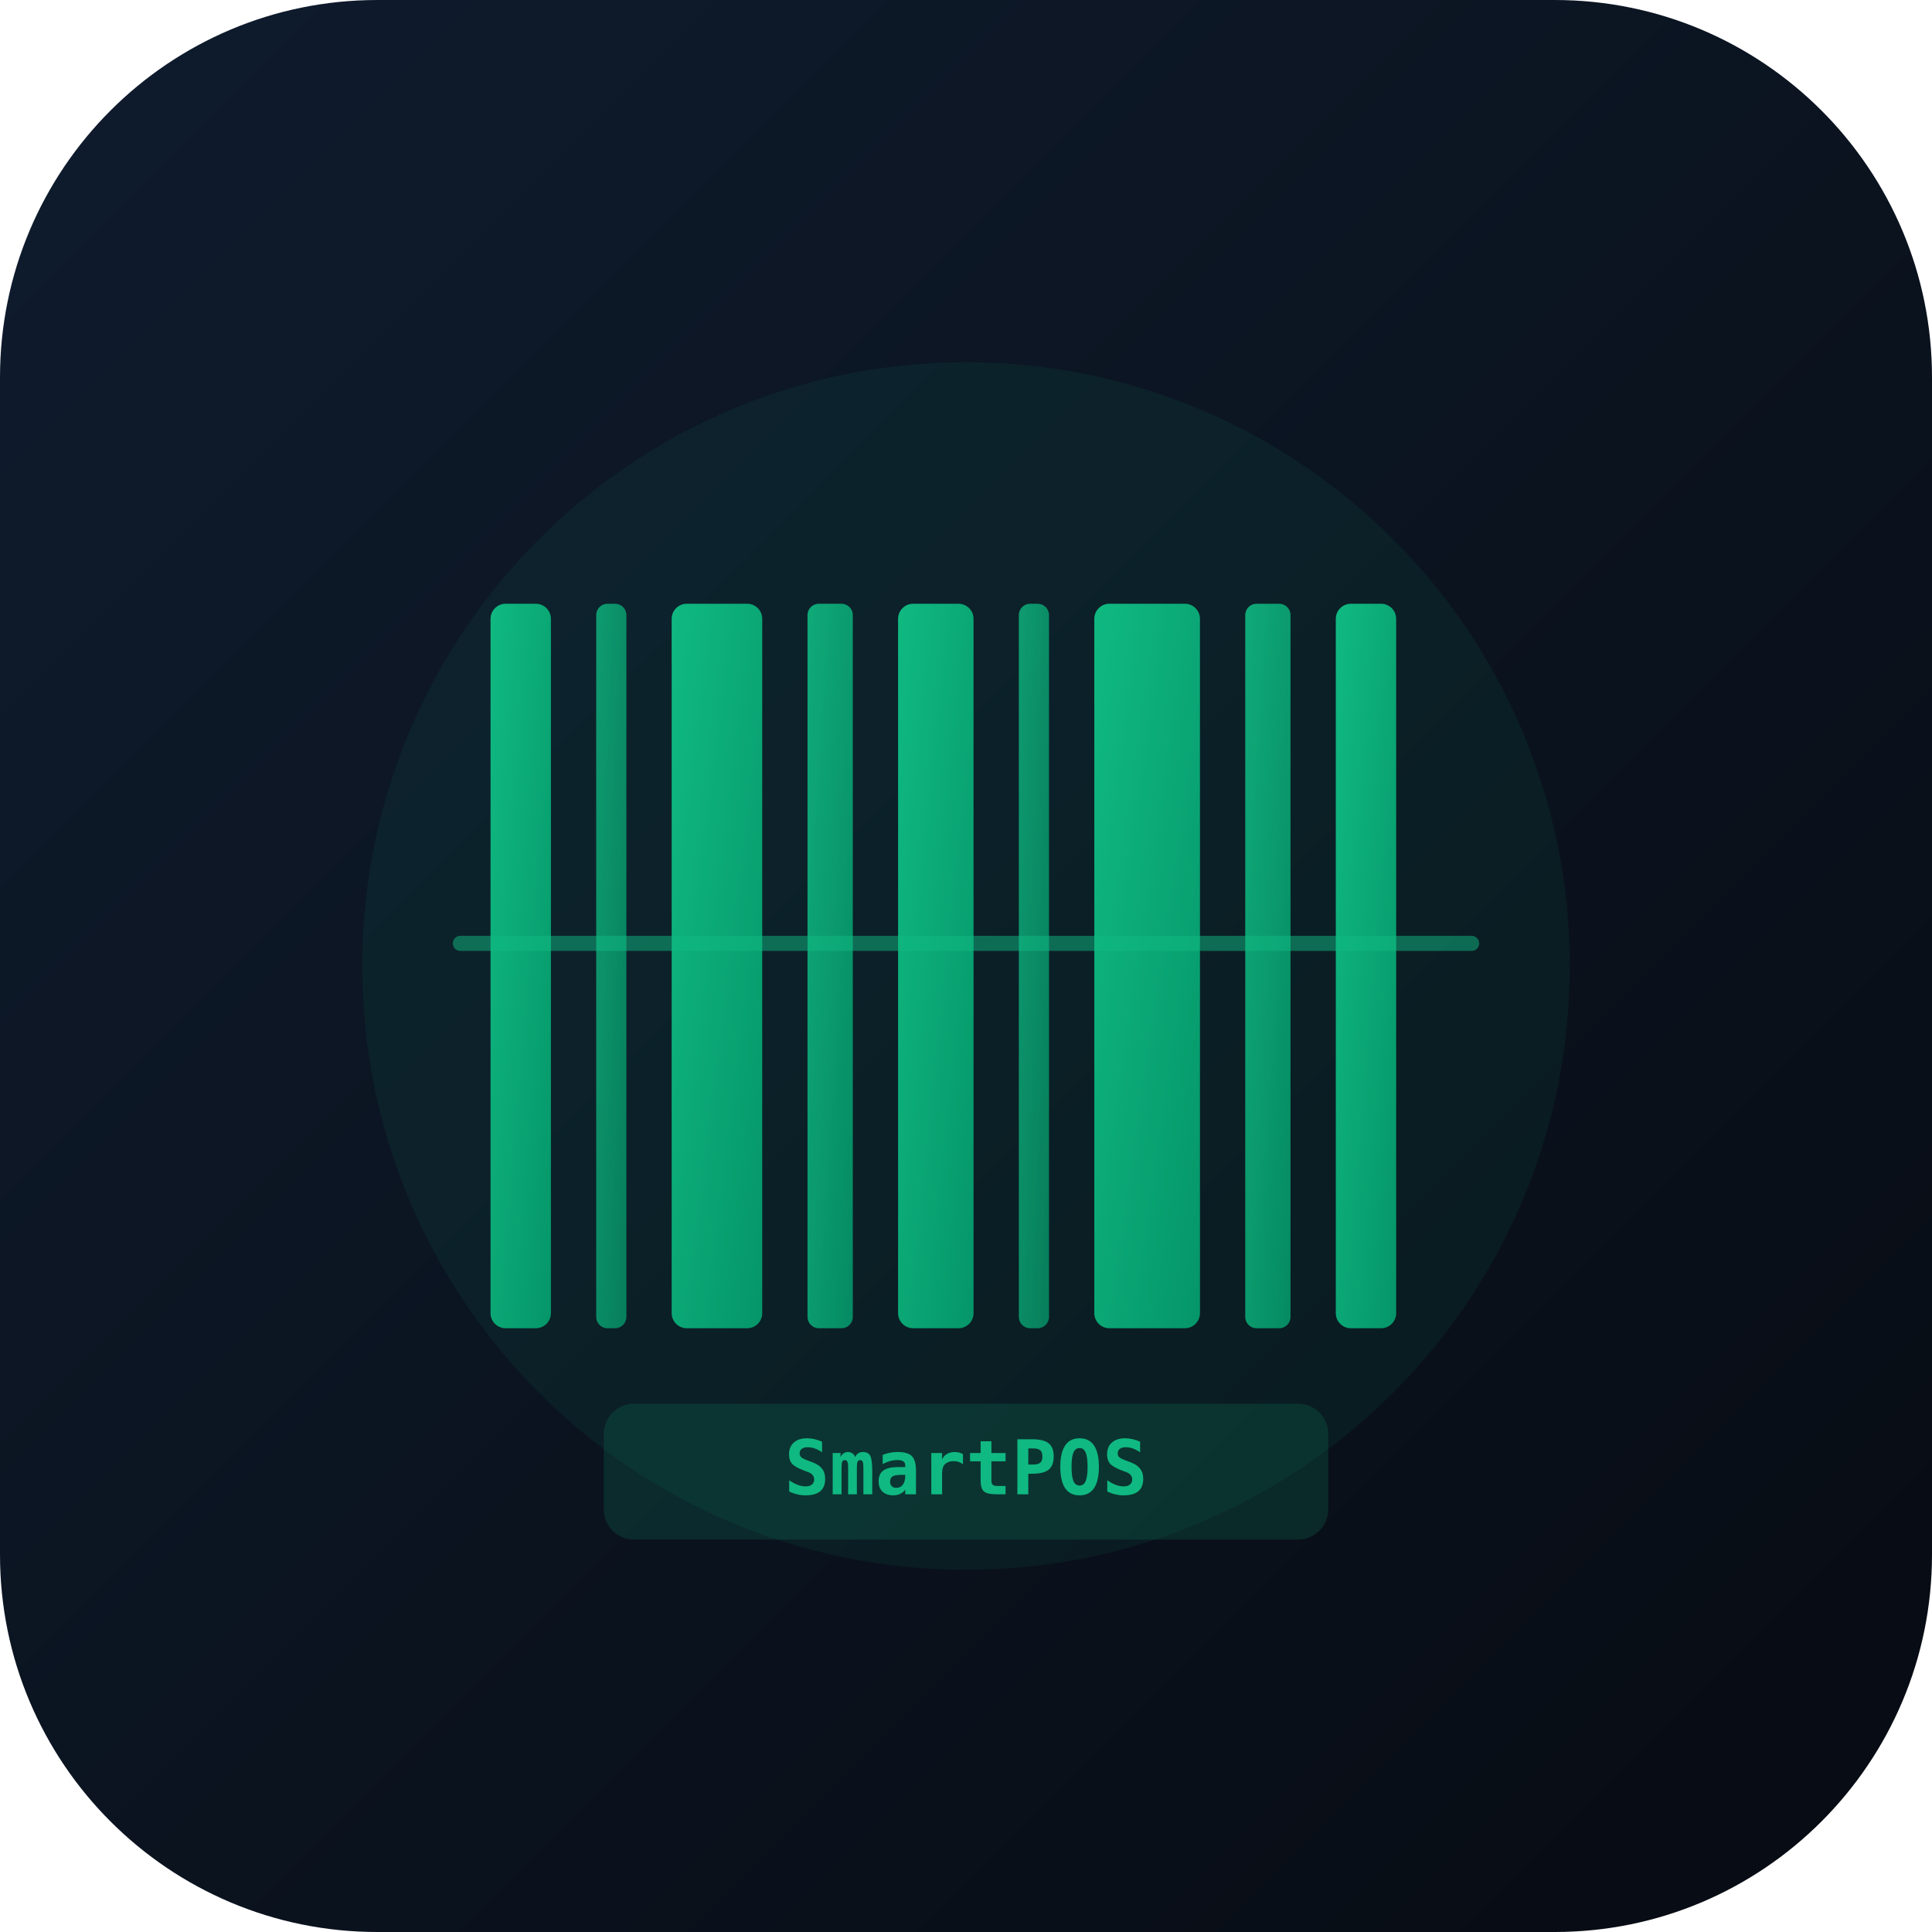
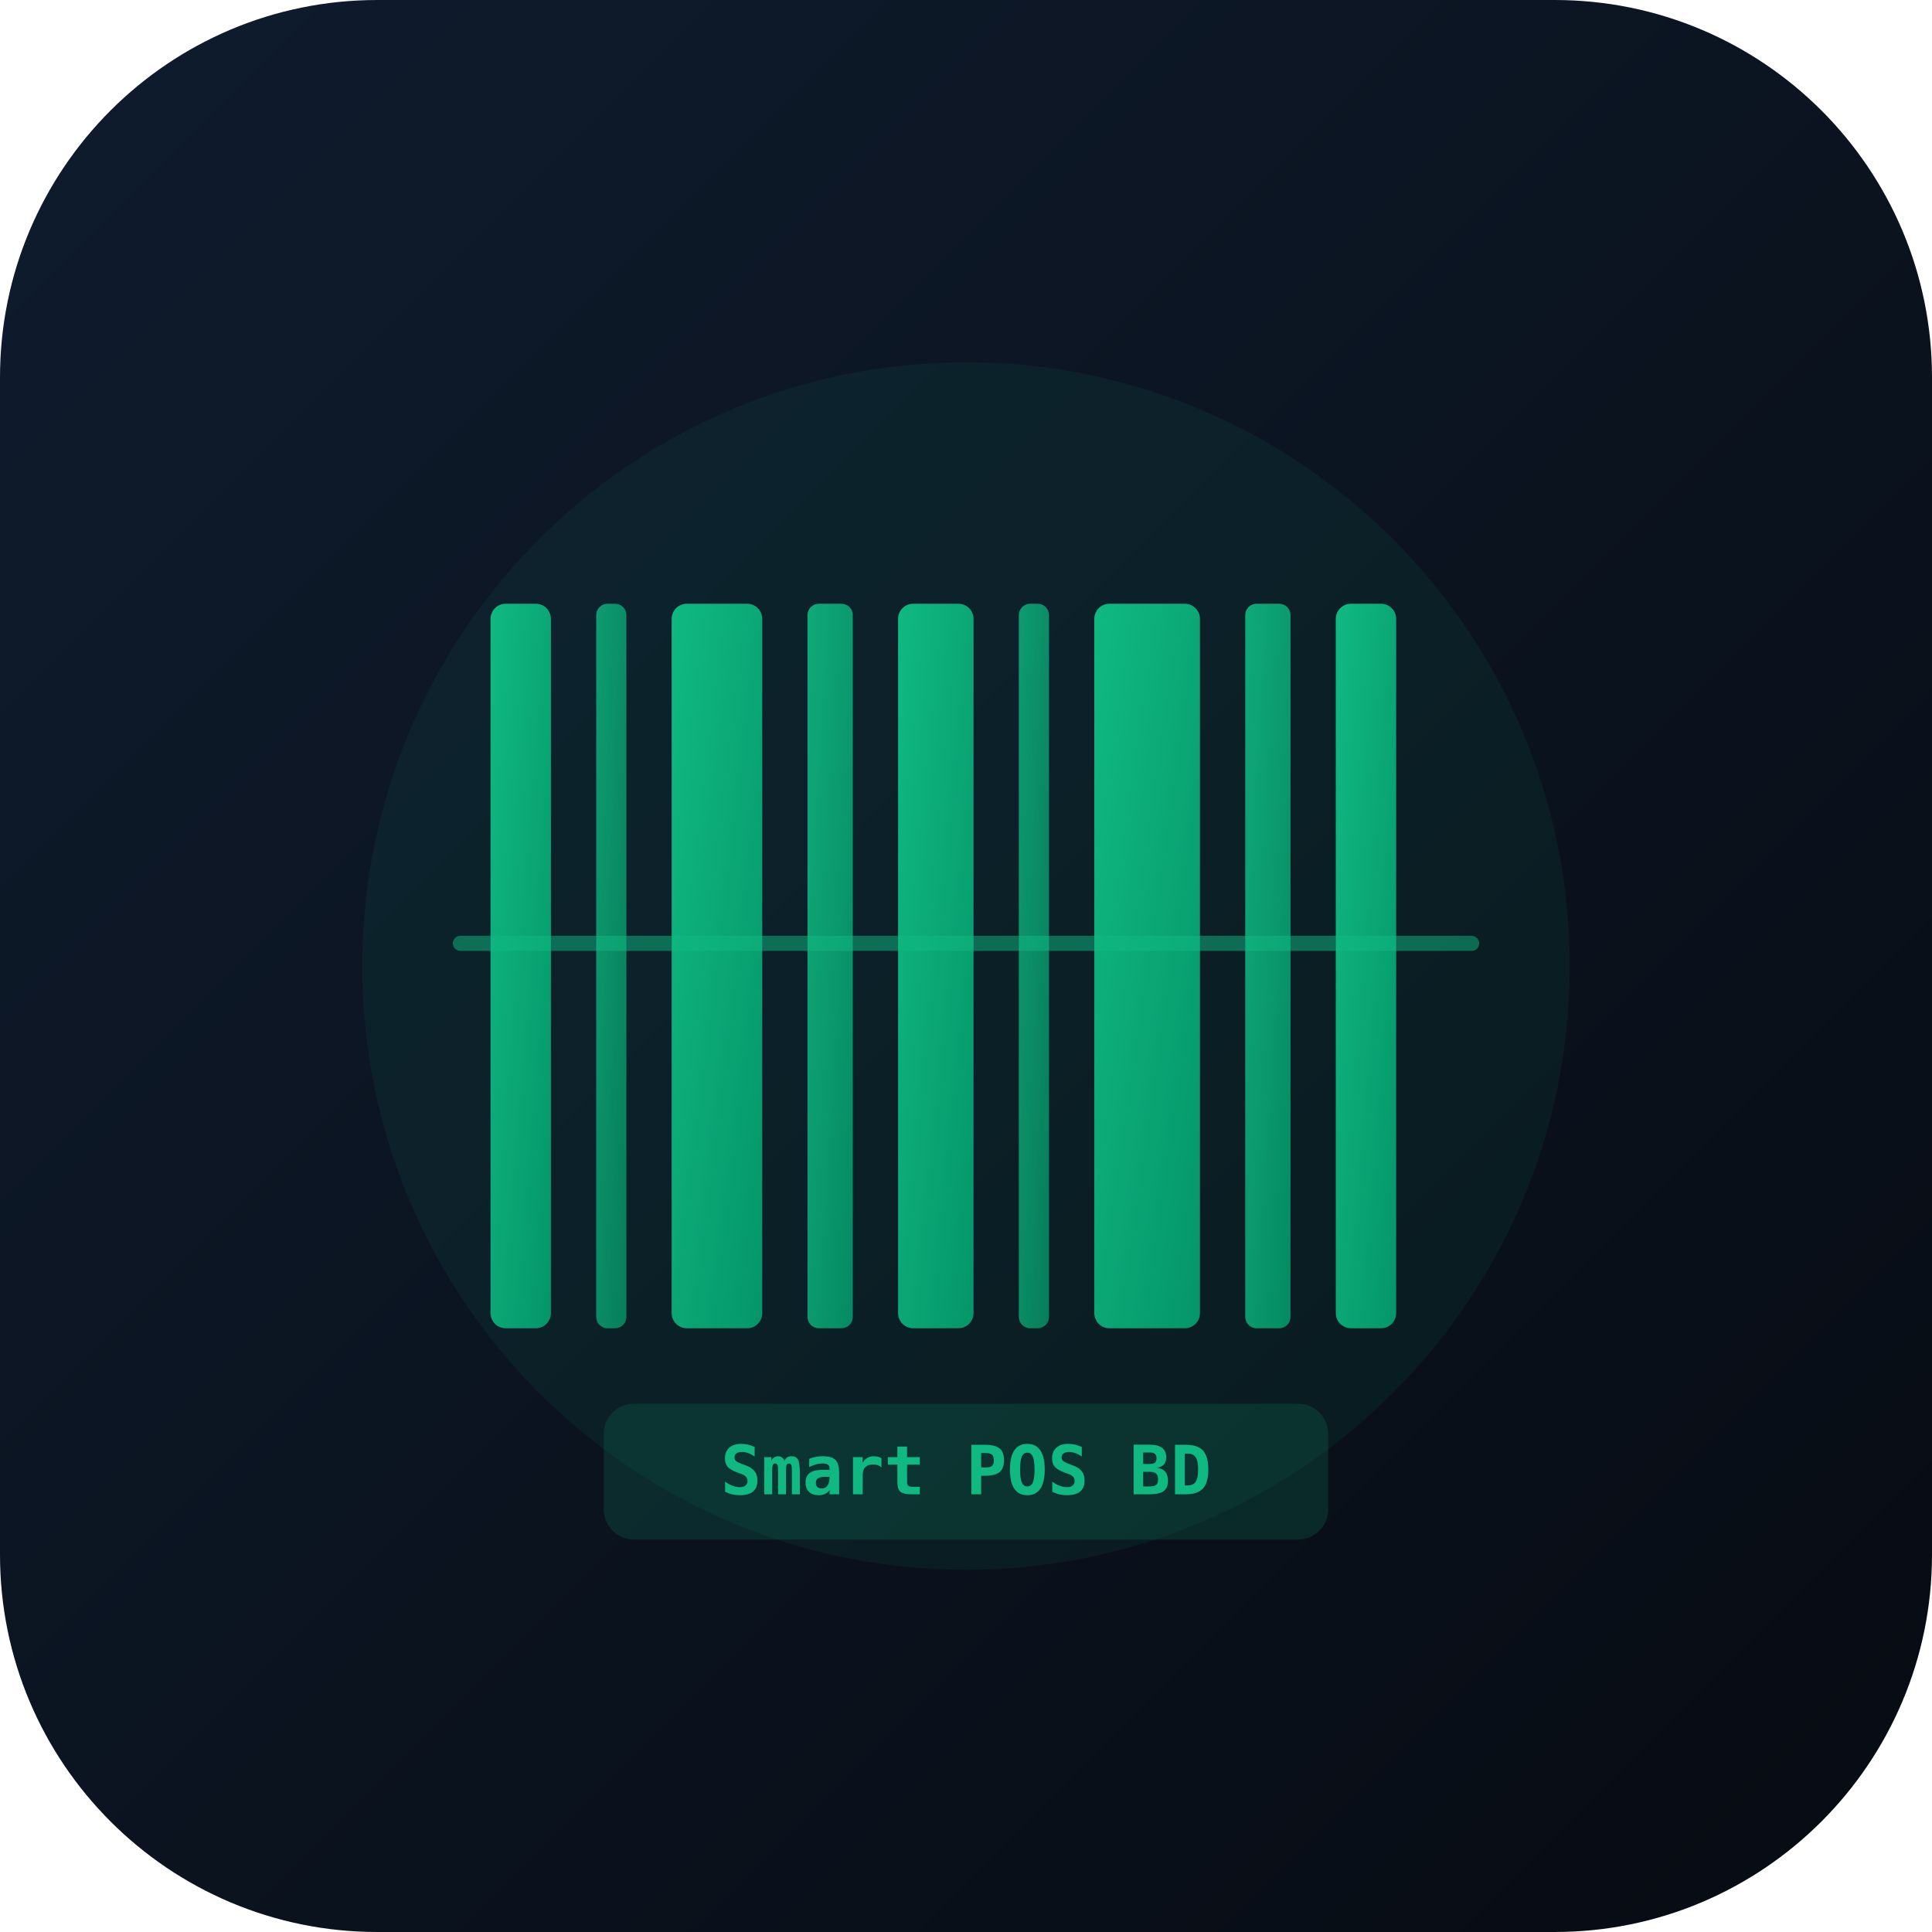
<svg xmlns="http://www.w3.org/2000/svg" viewBox="0 0 512 512" width="512" height="512">
  <defs>
    <linearGradient id="bg" x1="0%" y1="0%" x2="100%" y2="100%">
      <stop offset="0%" style="stop-color:#0f1c2e" />
      <stop offset="100%" style="stop-color:#070b12" />
    </linearGradient>
    <linearGradient id="glow" x1="0%" y1="0%" x2="100%" y2="100%">
      <stop offset="0%" style="stop-color:#10b981" />
      <stop offset="100%" style="stop-color:#059669" />
    </linearGradient>
    <filter id="shadow">
      <feGaussianBlur stdDeviation="12" result="blur" />
      <feComposite in="SourceGraphic" in2="blur" operator="over" />
    </filter>
  </defs>
  <rect width="512" height="512" rx="100" fill="url(#bg)" />
  <circle cx="256" cy="256" r="160" fill="rgba(16,185,129,0.07)" />
  <rect x="130" y="160" width="16" height="192" rx="4" fill="url(#glow)" />
  <rect x="158" y="160" width="8" height="192" rx="3" fill="url(#glow)" opacity="0.8" />
  <rect x="178" y="160" width="24" height="192" rx="4" fill="url(#glow)" />
  <rect x="214" y="160" width="12" height="192" rx="3" fill="url(#glow)" opacity="0.9" />
  <rect x="238" y="160" width="20" height="192" rx="4" fill="url(#glow)" />
  <rect x="270" y="160" width="8" height="192" rx="3" fill="url(#glow)" opacity="0.8" />
  <rect x="290" y="160" width="28" height="192" rx="4" fill="url(#glow)" />
  <rect x="330" y="160" width="12" height="192" rx="3" fill="url(#glow)" opacity="0.9" />
  <rect x="354" y="160" width="16" height="192" rx="4" fill="url(#glow)" />
  <rect x="120" y="248" width="272" height="4" rx="2" fill="#10b981" opacity="0.5" />
  <rect x="160" y="372" width="192" height="36" rx="8" fill="rgba(16,185,129,0.15)" />
-   <text x="256" y="396" font-family="monospace" font-size="20" font-weight="bold" fill="#10b981" text-anchor="middle">SmartPOS</text>
+   <text x="256" y="396" font-family="monospace" font-size="18" font-weight="bold" fill="#10b981" text-anchor="middle">Smart POS BD</text>
</svg>
